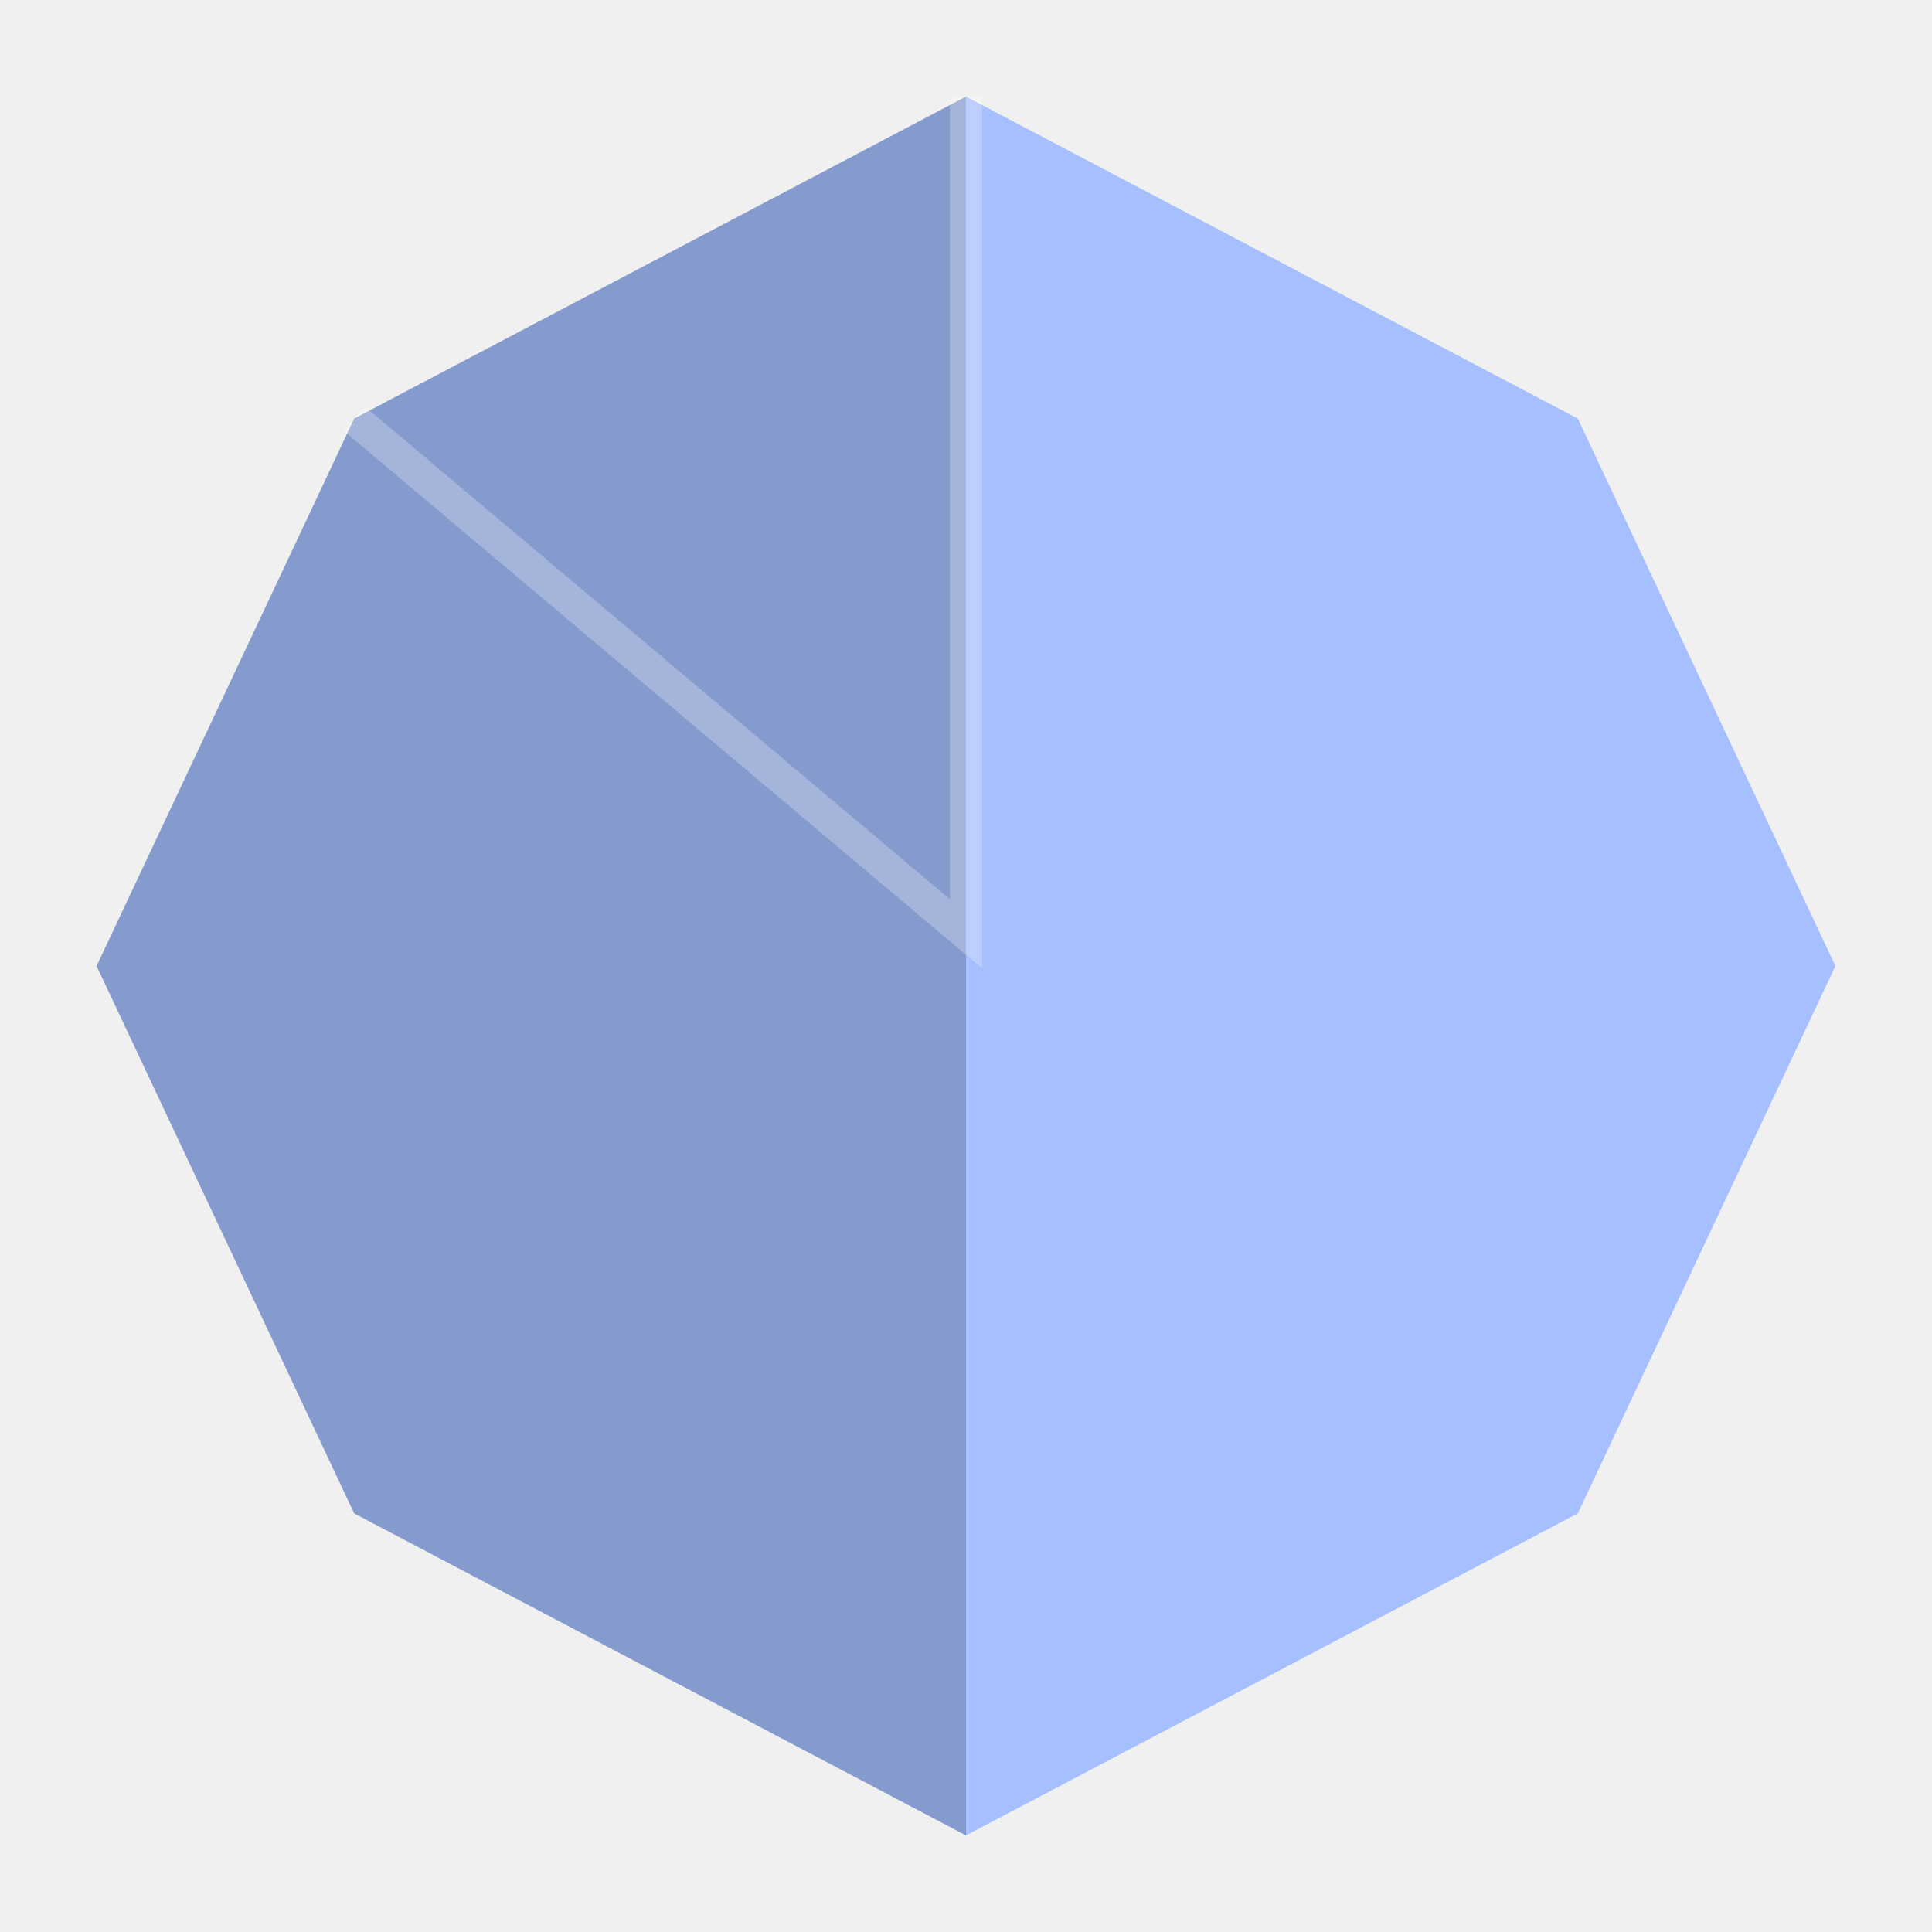
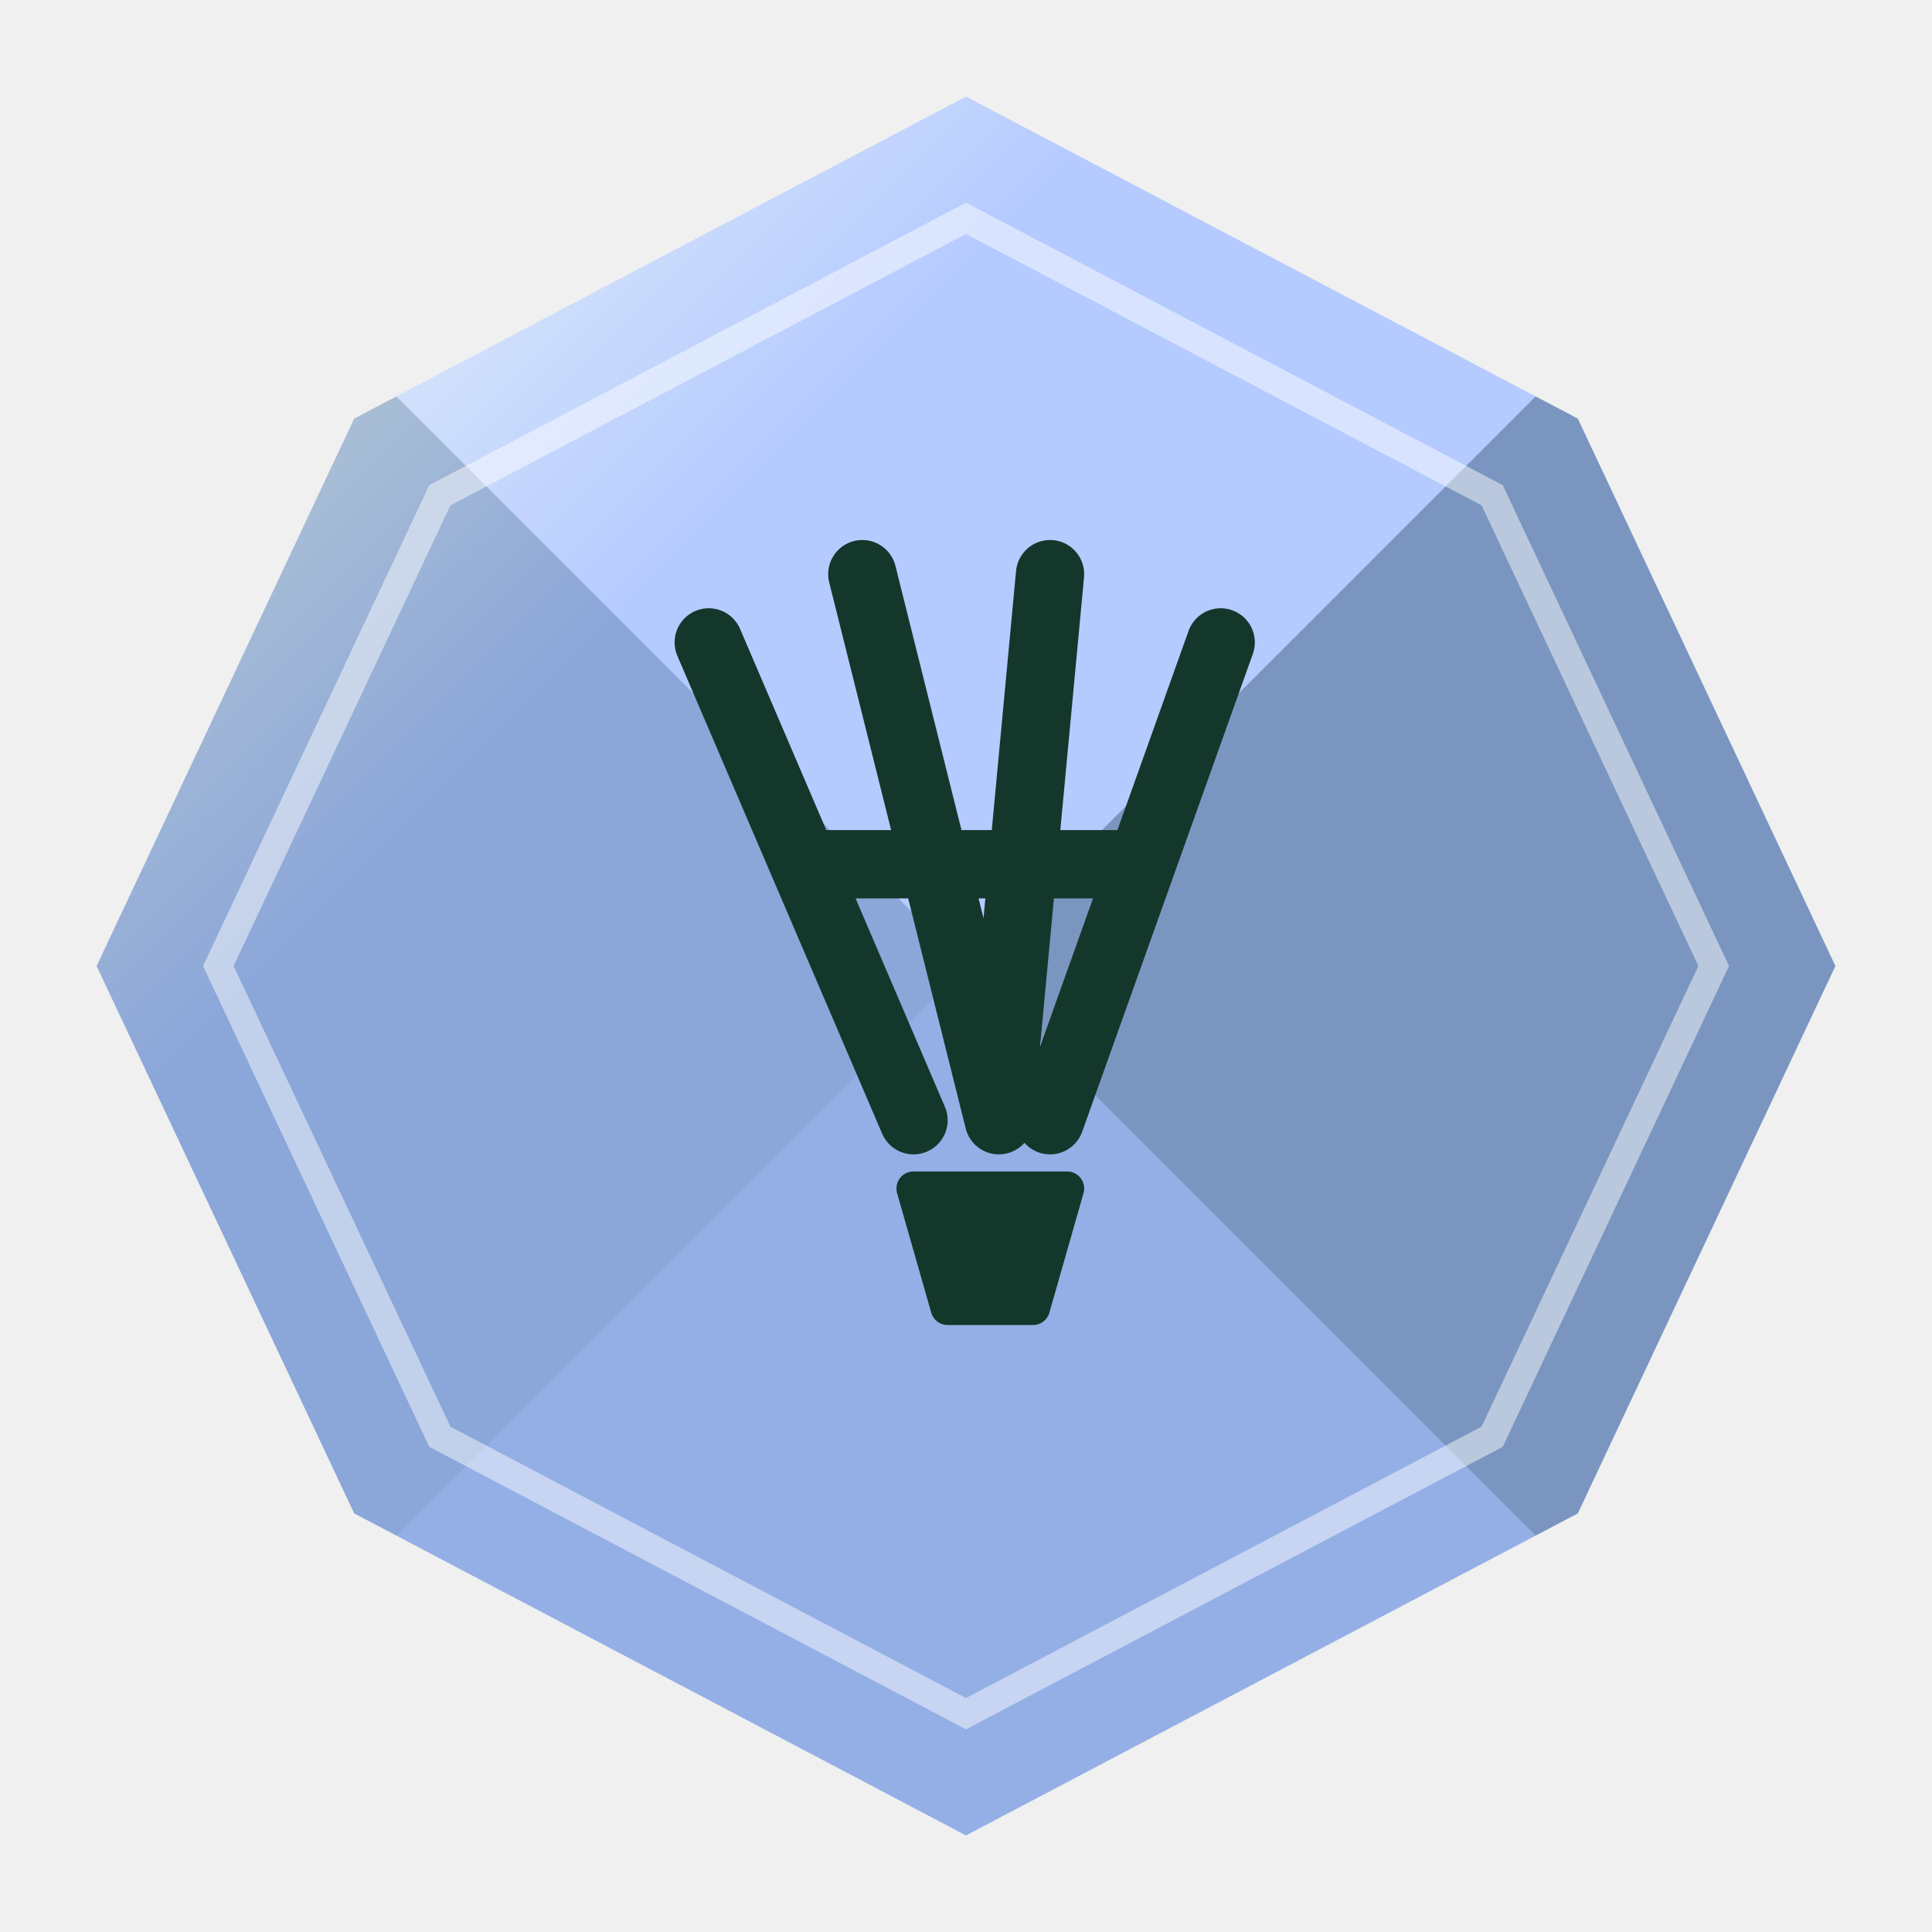
- <svg xmlns="http://www.w3.org/2000/svg" viewBox="0 0 60 60" role="img" aria-label="Sapphire league insignia candidate">
-   <polygon points="30,3 49,13 57,30 49,47 30,57 11,47 3,30 11,13" fill="#A5BFFF" />
-   <polygon points="30,3 30,57 11,47 3,30 11,13" fill="#111A1C" opacity=".22" />
-   <polyline points="30,3 30,29 11,13" fill="none" stroke="#FFFFFF" opacity=".25" stroke-width="1" />
+ <svg xmlns="http://www.w3.org/2000/svg" viewBox="0 0 60 60" role="img" aria-label="Sapphire league insignia">
+   <defs>
+     <linearGradient id="metal" x1="0" y1="0" x2="1" y2="1">
+       <stop stop-color="#F7FFF4" />
+       <stop offset=".3" stop-color="#A5BFFF" />
+       <stop offset="1" stop-color="#A5BFFF" />
+     </linearGradient>
+     <clipPath id="seal">
+       <polygon points="30,3 49,13 57,30 49,47 30,57 11,47 3,30 11,13" />
+     </clipPath>
+   </defs>
+   <polygon points="30,3 49,13 57,30 49,47 30,57 11,47 3,30 11,13" fill="url(#metal)" />
+   <g clip-path="url(#seal)">
+     <path d="M0 0L30 30L0 60Z" fill="#14372C" opacity=".18" />
+     <path d="M60 0L30 30L60 60Z" fill="#14372C" opacity=".3" />
+     <path d="M0 60L30 30L60 60Z" fill="#14372C" opacity=".12" />
+     <path d="M0 0L30 30L60 0Z" fill="#FFF" opacity=".18" />
+   </g>
+   <polygon points="30,3 49,13 57,30 49,47 30,57 11,47 3,30 11,13" transform="translate(4.2 4.2) scale(.86)" fill="none" stroke="#FFF" stroke-opacity=".48" stroke-width="1" />
+   <g transform="translate(13 12) scale(.53)" fill="none" stroke="#14372C" stroke-width="4" stroke-linecap="round" stroke-linejoin="round">
+     <path d="M17 15L29 43M26 11L34 43M37 11L34 43M47 15L37 43M23 28H42" />
+     <path d="M29 47H38L36 54H31Z" fill="#14372C" stroke-width="2" />
+   </g>
</svg>
